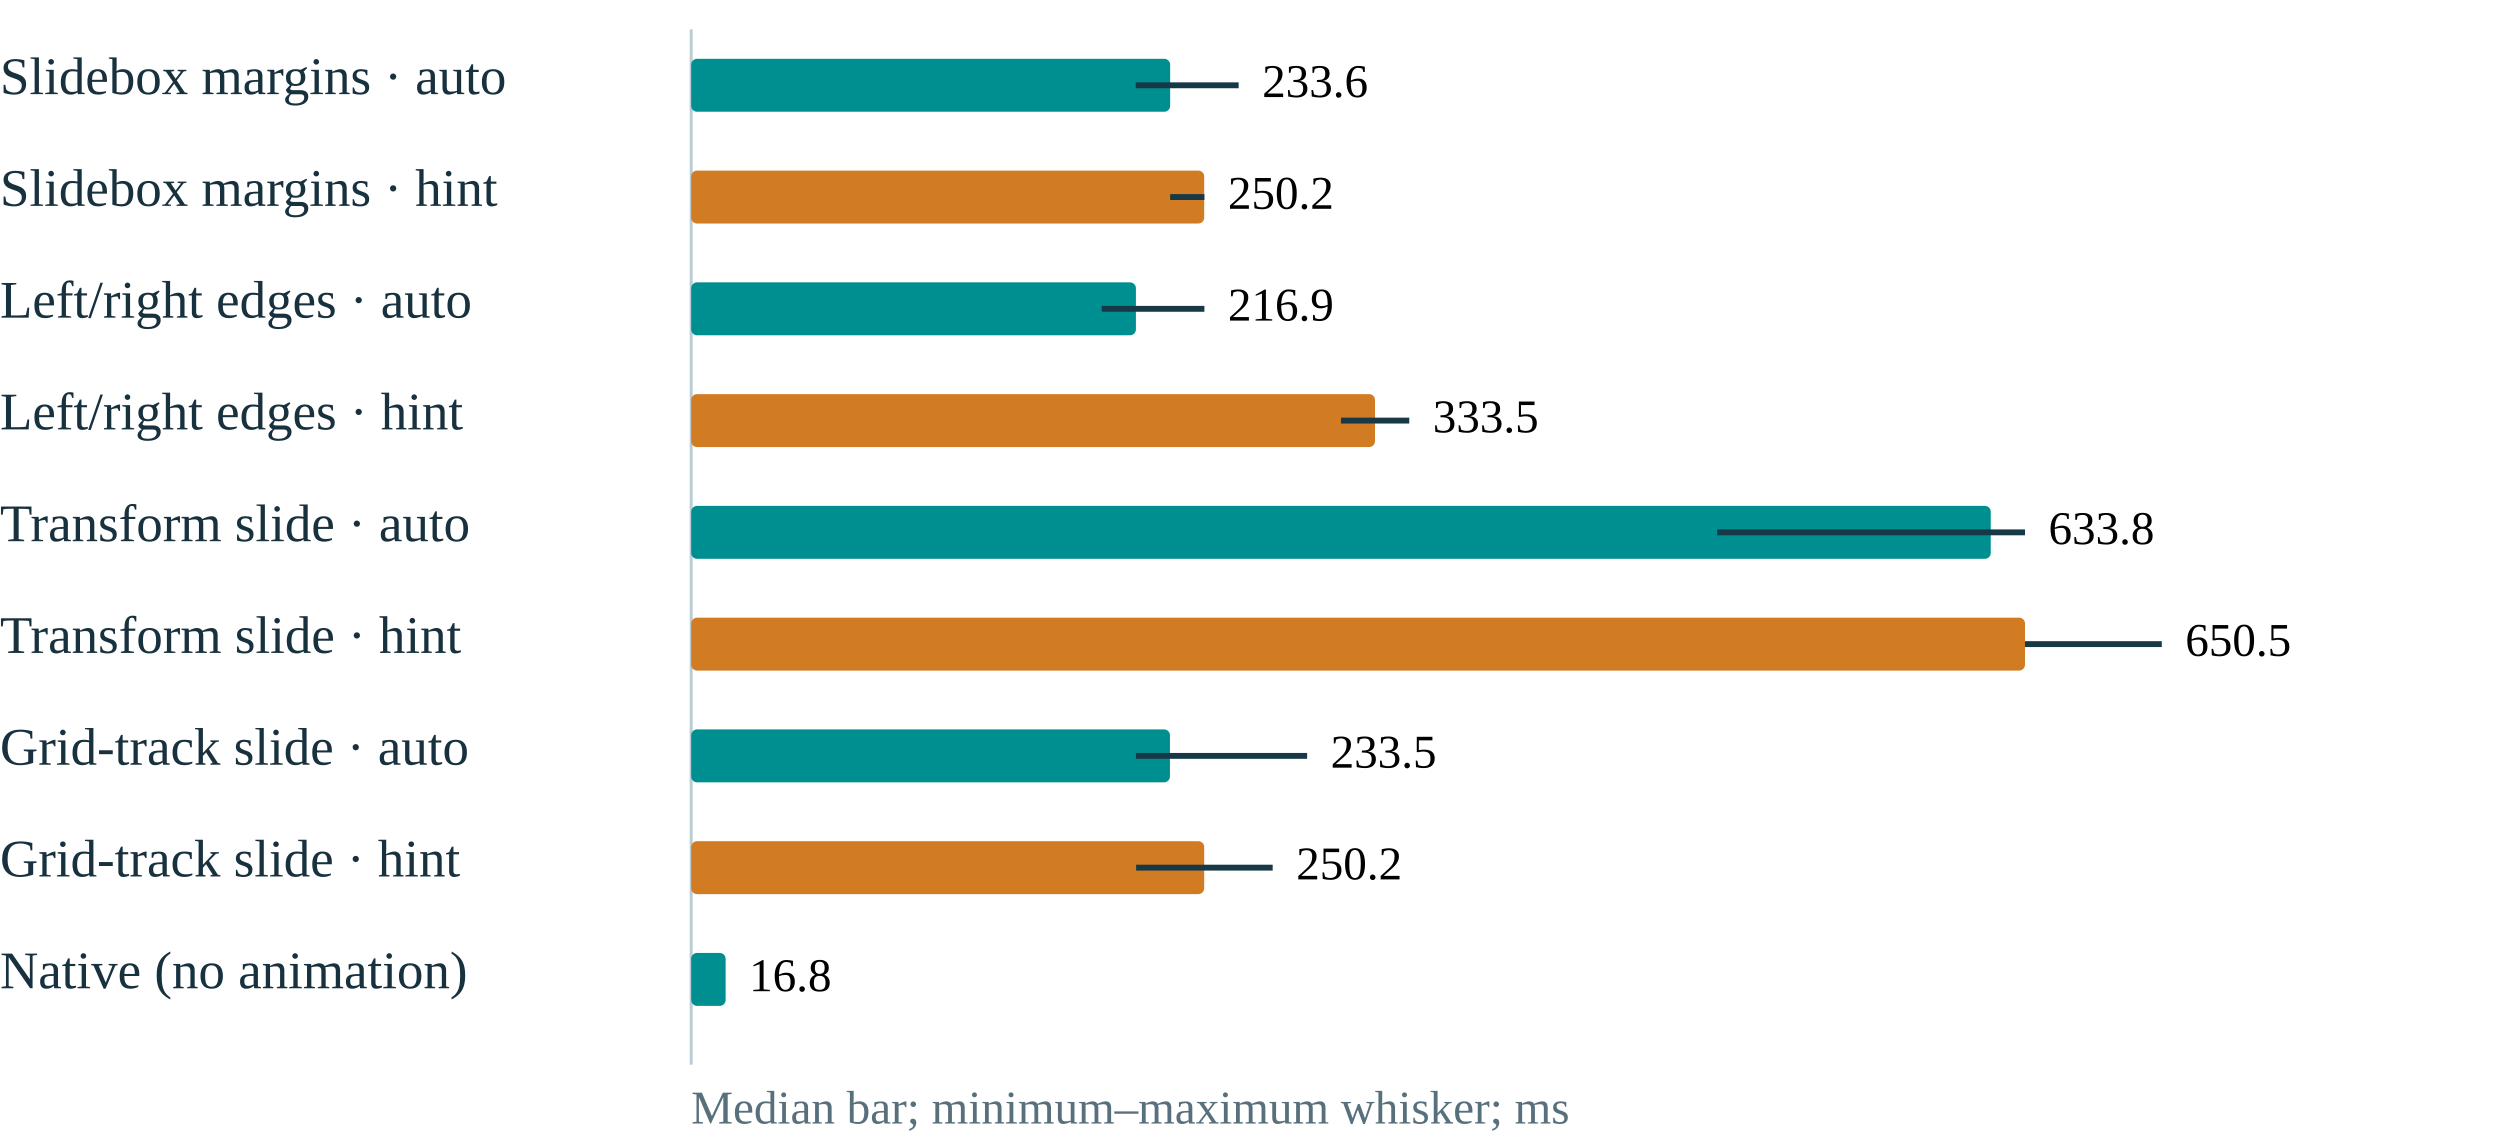
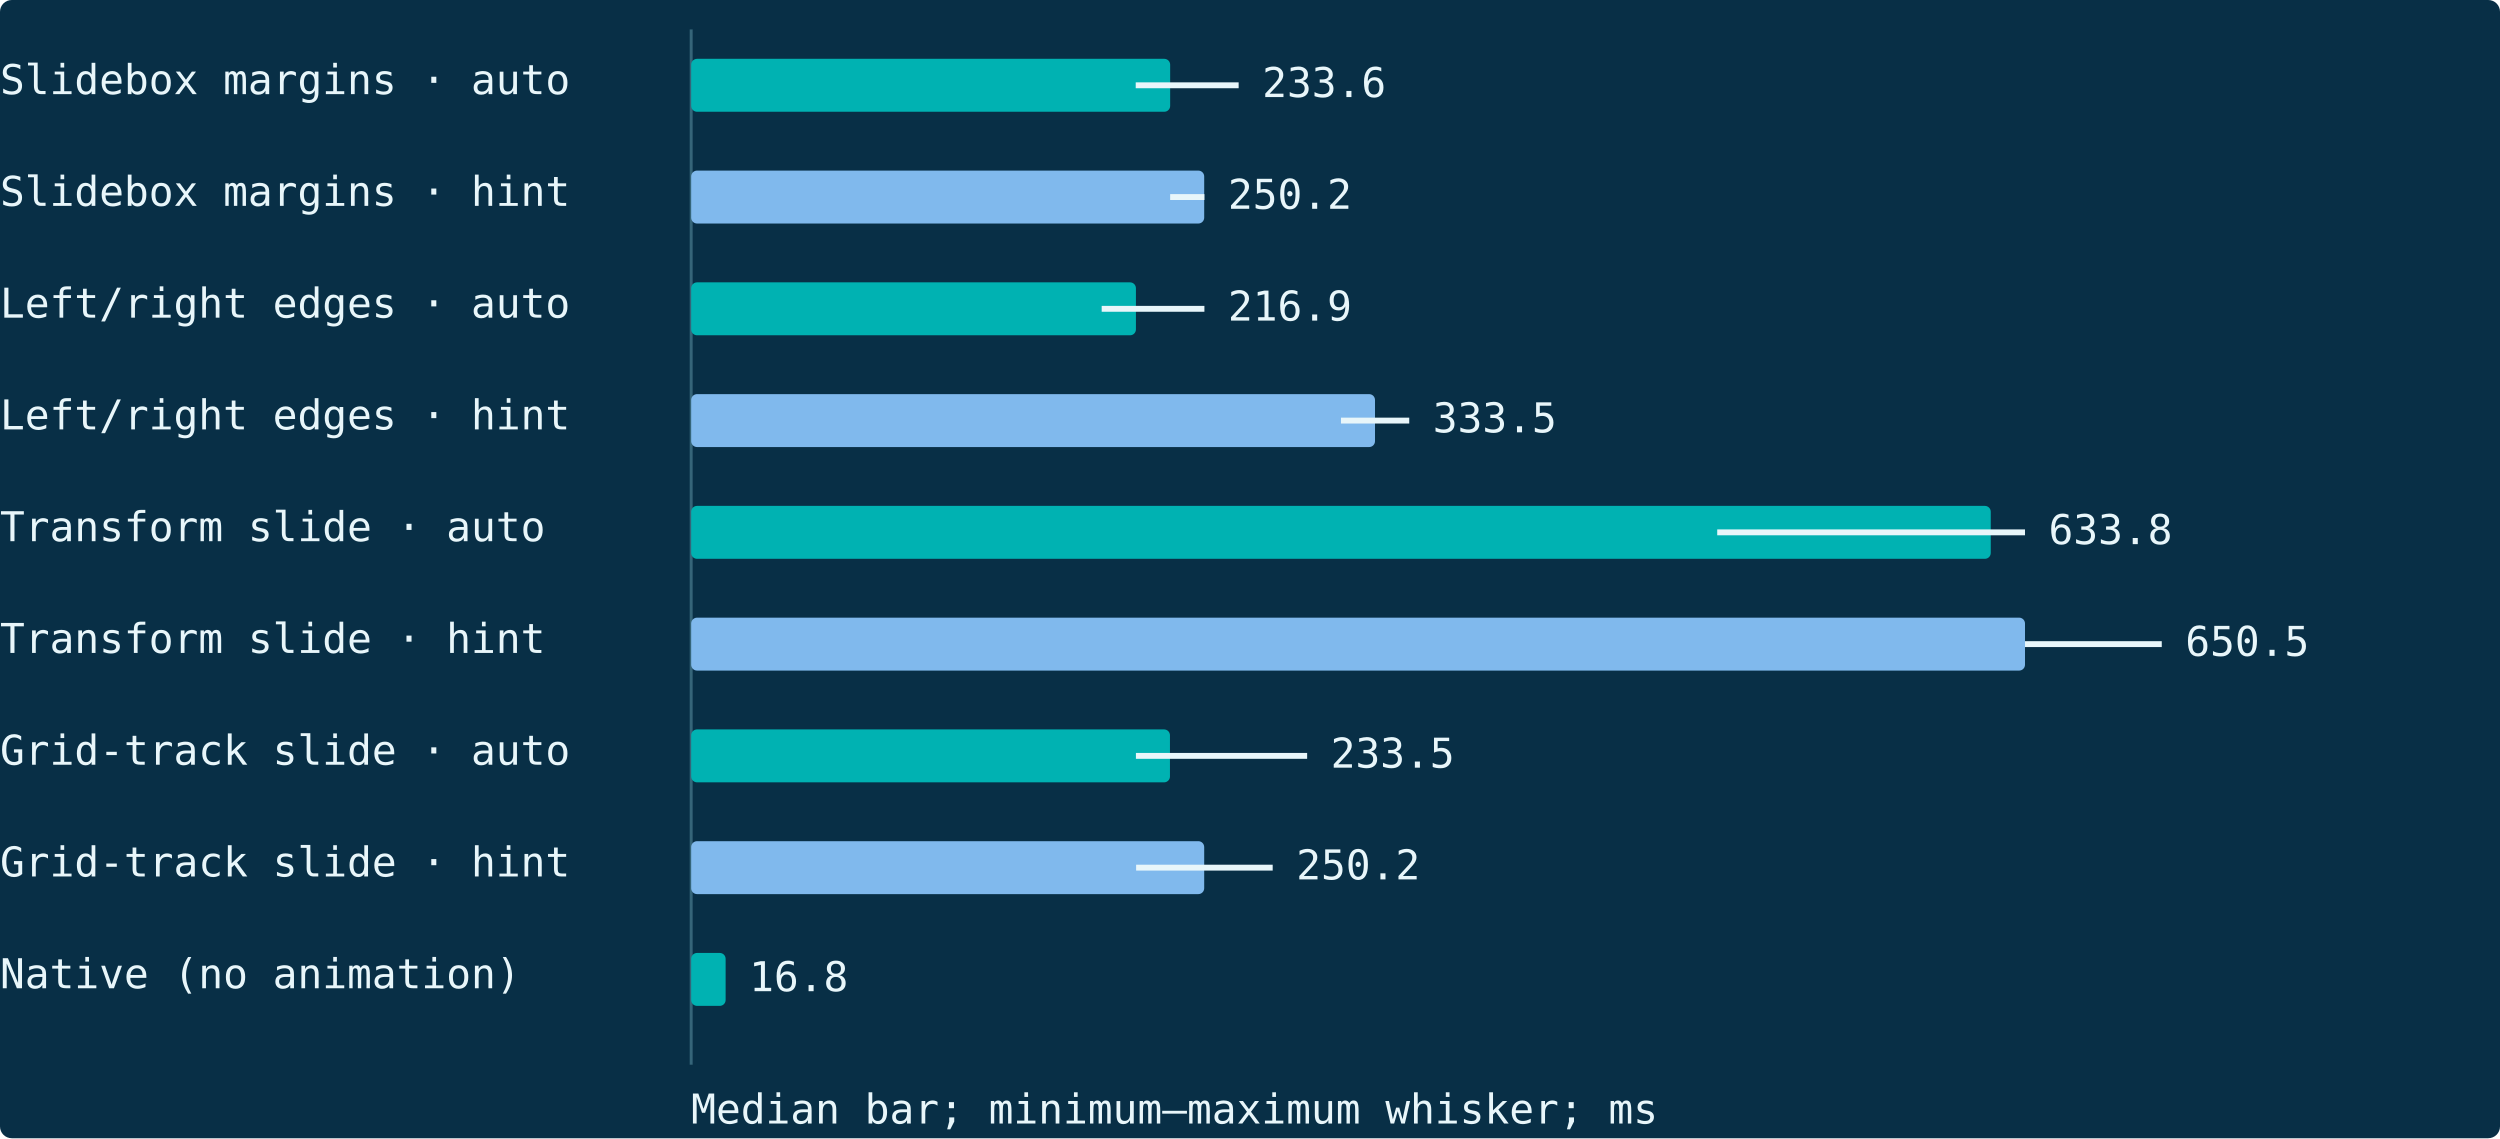
<svg xmlns="http://www.w3.org/2000/svg" viewBox="0 0 850 387" role="img" aria-label="95th-percentile callback interval, 2000 controls">
-   <line x1="235" x2="235" y1="10" y2="362" stroke="#b9ccd6" />
-   <text x="0" y="32" font-size="18" fill="#18313e">Slidebox margins · auto</text>
-   <rect x="235" y="20" width="162.856" height="18" rx="2" fill="#008f91" />
-   <line x1="386.143" x2="421.141" y1="29" y2="29" stroke="#173847" stroke-width="2" />
+   <style data-brand="nabous">text{font-family:"Cascadia Mono","SFMono-Regular",Consolas,monospace;fill:#e8f6fa;font-size:14px}svg{color-scheme:dark}</style>
+   <rect data-brand="nabous" width="100%" height="100%" rx="4" fill="#082f46" />
+   <line x1="235" x2="235" y1="10" y2="362" stroke="#8ac9d859" />
+   <text x="0" y="32" font-size="18" fill="#e8f6fa">Slidebox margins · auto</text>
+   <rect x="235" y="20" width="162.856" height="18" rx="2" fill="#00b2b2" />
+   <line x1="386.143" x2="421.141" y1="29" y2="29" stroke="#e8f6fa" stroke-width="2" />
  <text x="429.141" y="33" font-size="16">233.6</text>
-   <text x="0" y="70" font-size="18" fill="#18313e">Slidebox margins · hint</text>
-   <rect x="235" y="58" width="174.428" height="18" rx="2" fill="#d17b22" />
-   <line x1="397.856" x2="409.498" y1="67" y2="67" stroke="#173847" stroke-width="2" />
+   <text x="0" y="70" font-size="18" fill="#e8f6fa">Slidebox margins · hint</text>
+   <rect x="235" y="58" width="174.428" height="18" rx="2" fill="#80b9ed" />
+   <line x1="397.856" x2="409.498" y1="67" y2="67" stroke="#e8f6fa" stroke-width="2" />
  <text x="417.498" y="71" font-size="16">250.2</text>
-   <text x="0" y="108" font-size="18" fill="#18313e">Left/right edges · auto</text>
-   <rect x="235" y="96" width="151.213" height="18" rx="2" fill="#008f91" />
-   <line x1="374.571" x2="409.498" y1="105" y2="105" stroke="#173847" stroke-width="2" />
+   <text x="0" y="108" font-size="18" fill="#e8f6fa">Left/right edges · auto</text>
+   <rect x="235" y="96" width="151.213" height="18" rx="2" fill="#00b2b2" />
+   <line x1="374.571" x2="409.498" y1="105" y2="105" stroke="#e8f6fa" stroke-width="2" />
  <text x="417.498" y="109" font-size="16">216.9</text>
-   <text x="0" y="146" font-size="18" fill="#18313e">Left/right edges · hint</text>
-   <rect x="235" y="134" width="232.501" height="18" rx="2" fill="#d17b22" />
-   <line x1="455.929" x2="479.144" y1="143" y2="143" stroke="#173847" stroke-width="2" />
+   <text x="0" y="146" font-size="18" fill="#e8f6fa">Left/right edges · hint</text>
+   <rect x="235" y="134" width="232.501" height="18" rx="2" fill="#80b9ed" />
+   <line x1="455.929" x2="479.144" y1="143" y2="143" stroke="#e8f6fa" stroke-width="2" />
  <text x="487.144" y="147" font-size="16">333.5</text>
-   <text x="0" y="184" font-size="18" fill="#18313e">Transform slide · auto</text>
-   <rect x="235" y="172" width="441.857" height="18" rx="2" fill="#008f91" />
-   <line x1="583.857" x2="688.5" y1="181" y2="181" stroke="#173847" stroke-width="2" />
+   <text x="0" y="184" font-size="18" fill="#e8f6fa">Transform slide · auto</text>
+   <rect x="235" y="172" width="441.857" height="18" rx="2" fill="#00b2b2" />
+   <line x1="583.857" x2="688.5" y1="181" y2="181" stroke="#e8f6fa" stroke-width="2" />
  <text x="696.5" y="185" font-size="16">633.8</text>
-   <text x="0" y="222" font-size="18" fill="#18313e">Transform slide · hint</text>
-   <rect x="235" y="210" width="453.5" height="18" rx="2" fill="#d17b22" />
-   <line x1="688.5" x2="735" y1="219" y2="219" stroke="#173847" stroke-width="2" />
+   <text x="0" y="222" font-size="18" fill="#e8f6fa">Transform slide · hint</text>
+   <rect x="235" y="210" width="453.5" height="18" rx="2" fill="#80b9ed" />
+   <line x1="688.5" x2="735" y1="219" y2="219" stroke="#e8f6fa" stroke-width="2" />
  <text x="743" y="223" font-size="16">650.5</text>
-   <text x="0" y="260" font-size="18" fill="#18313e">Grid-track slide · auto</text>
-   <rect x="235" y="248" width="162.786" height="18" rx="2" fill="#008f91" />
-   <line x1="386.213" x2="444.426" y1="257" y2="257" stroke="#173847" stroke-width="2" />
+   <text x="0" y="260" font-size="18" fill="#e8f6fa">Grid-track slide · auto</text>
+   <rect x="235" y="248" width="162.786" height="18" rx="2" fill="#00b2b2" />
+   <line x1="386.213" x2="444.426" y1="257" y2="257" stroke="#e8f6fa" stroke-width="2" />
  <text x="452.426" y="261" font-size="16">233.5</text>
-   <text x="0" y="298" font-size="18" fill="#18313e">Grid-track slide · hint</text>
-   <rect x="235" y="286" width="174.428" height="18" rx="2" fill="#d17b22" />
-   <line x1="386.283" x2="432.713" y1="295" y2="295" stroke="#173847" stroke-width="2" />
+   <text x="0" y="298" font-size="18" fill="#e8f6fa">Grid-track slide · hint</text>
+   <rect x="235" y="286" width="174.428" height="18" rx="2" fill="#80b9ed" />
+   <line x1="386.283" x2="432.713" y1="295" y2="295" stroke="#e8f6fa" stroke-width="2" />
  <text x="440.713" y="299" font-size="16">250.2</text>
-   <text x="0" y="336" font-size="18" fill="#18313e">Native (no animation) </text>
-   <rect x="235" y="324" width="11.712" height="18" rx="2" fill="#008f91" />
-   <line x1="246.712" x2="246.712" y1="333" y2="333" stroke="#173847" stroke-width="2" />
+   <text x="0" y="336" font-size="18" fill="#e8f6fa">Native (no animation) </text>
+   <rect x="235" y="324" width="11.712" height="18" rx="2" fill="#00b2b2" />
+   <line x1="246.712" x2="246.712" y1="333" y2="333" stroke="#e8f6fa" stroke-width="2" />
  <text x="254.712" y="337" font-size="16">16.8</text>
  <text x="235" y="382" fill="#586f7c" font-size="16">Median bar; minimum–maximum whisker; ms</text>
</svg>
